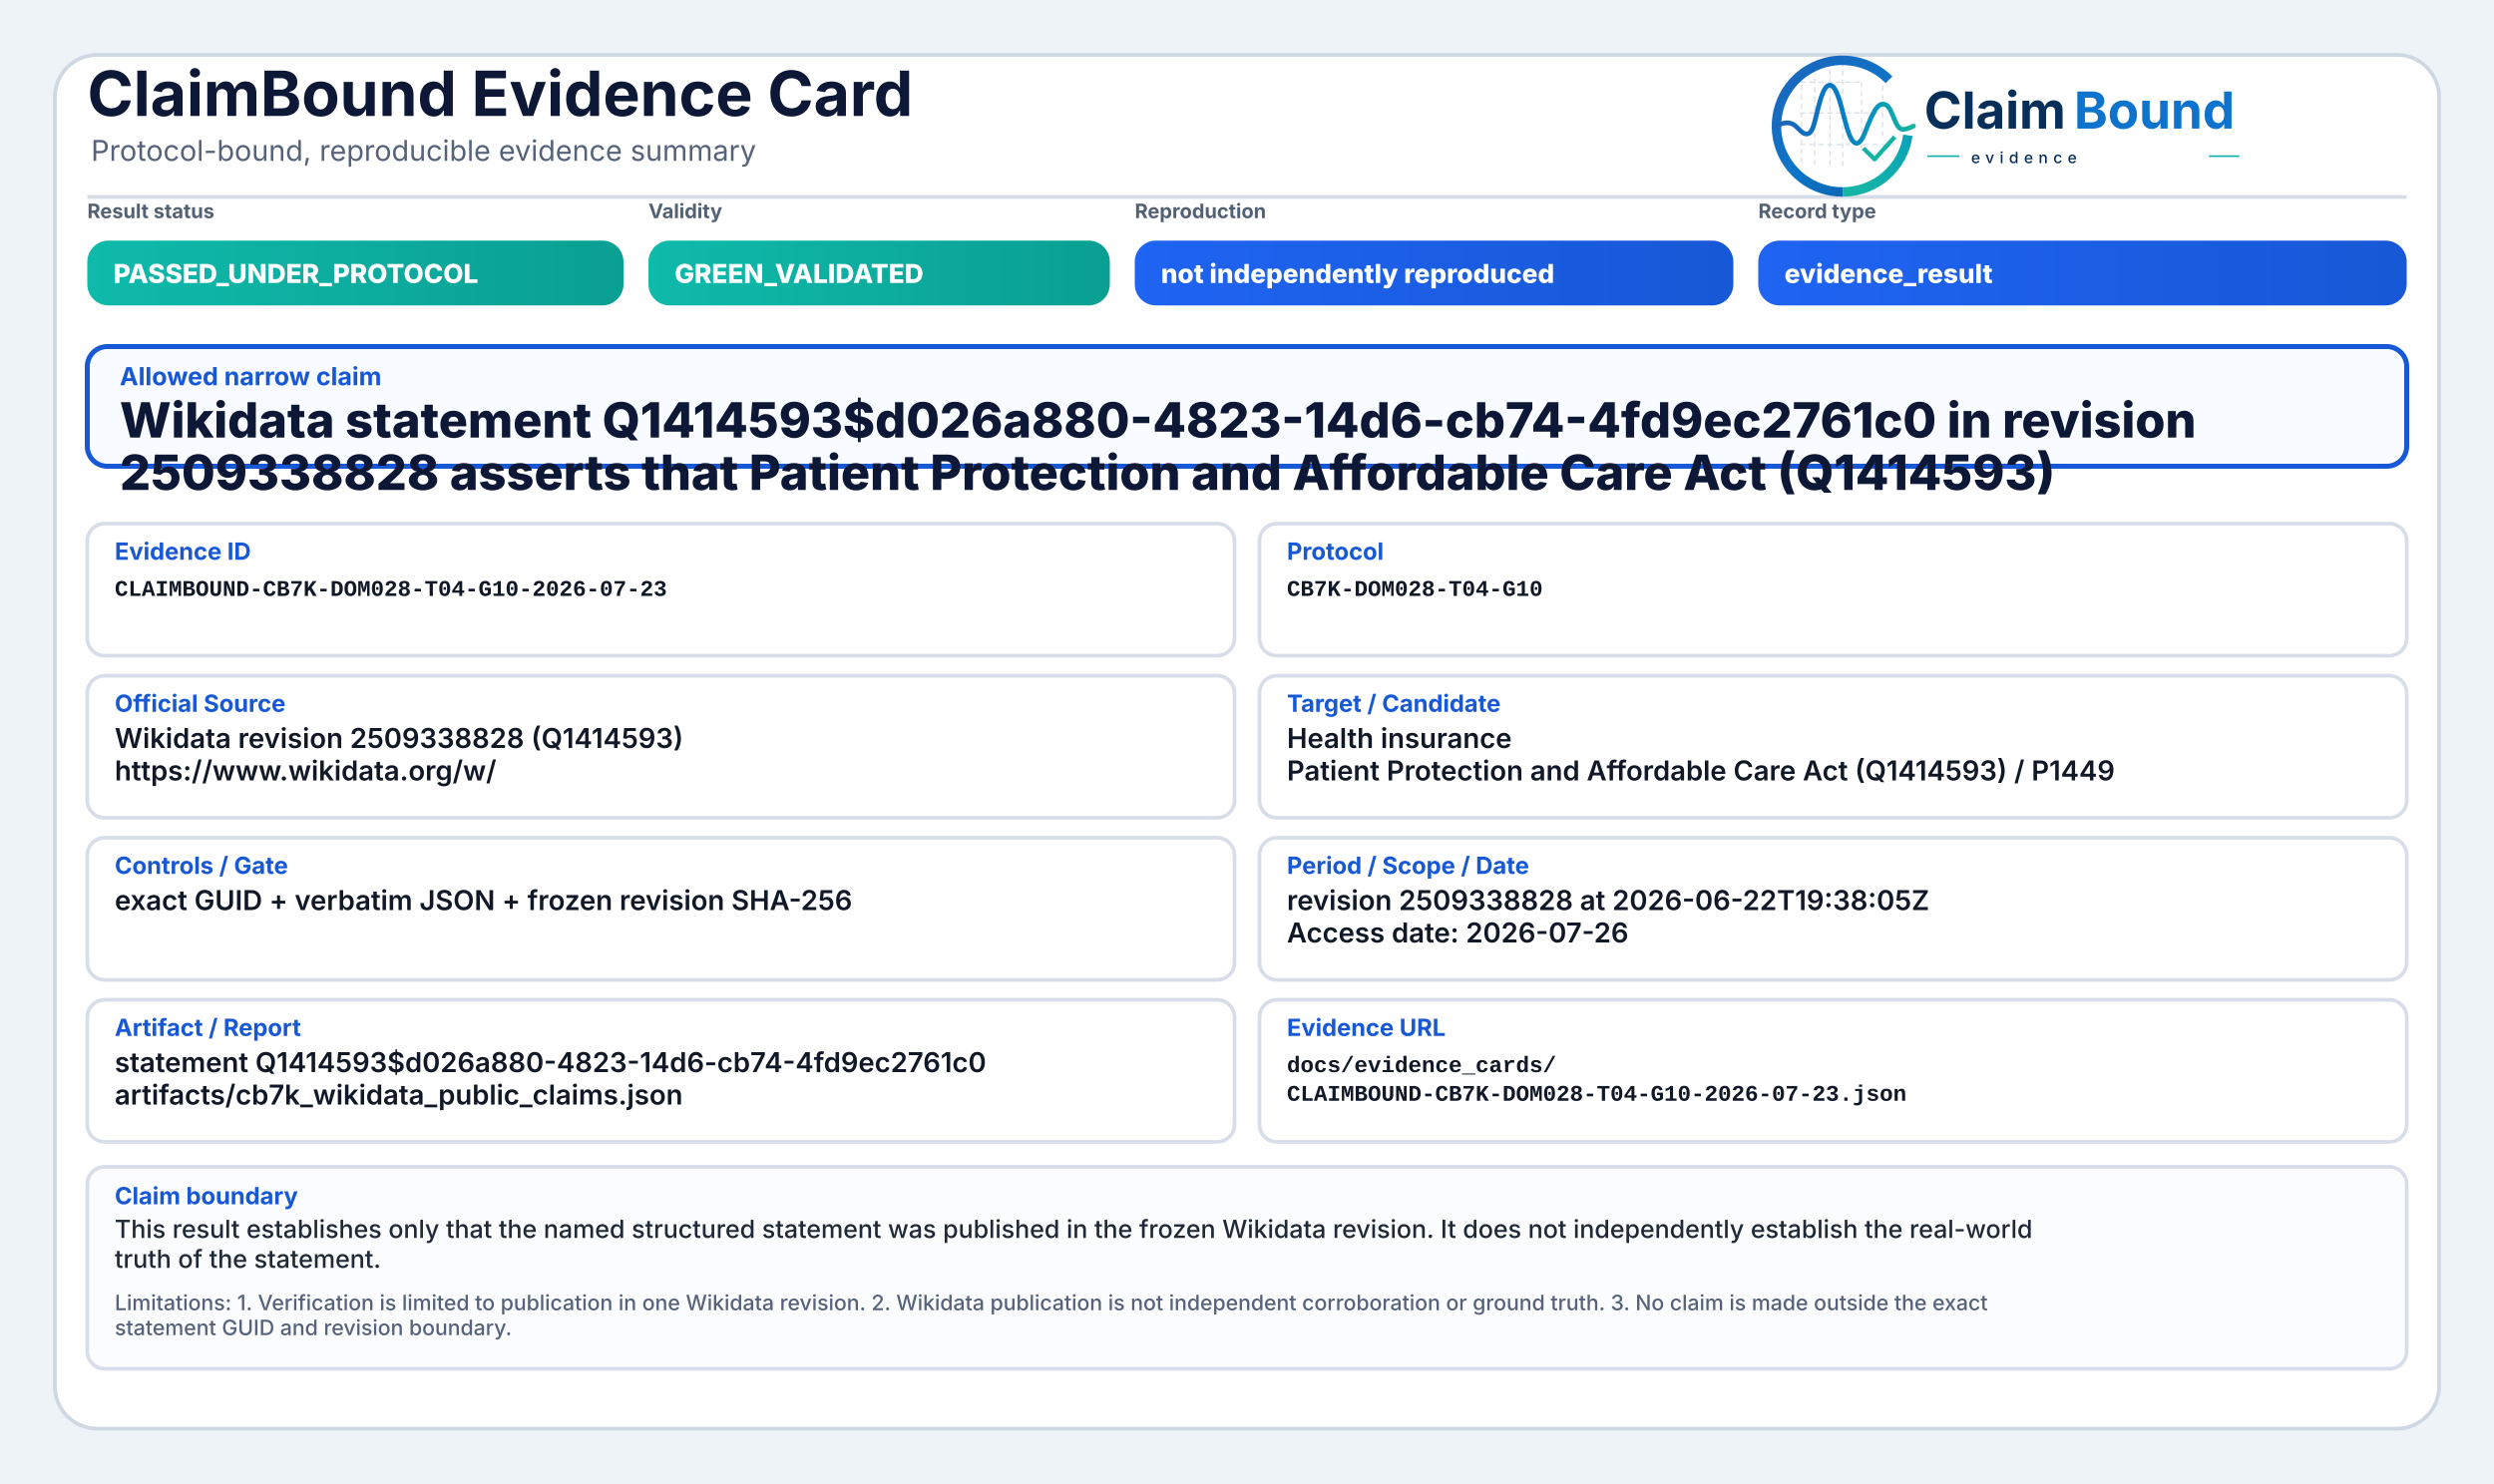
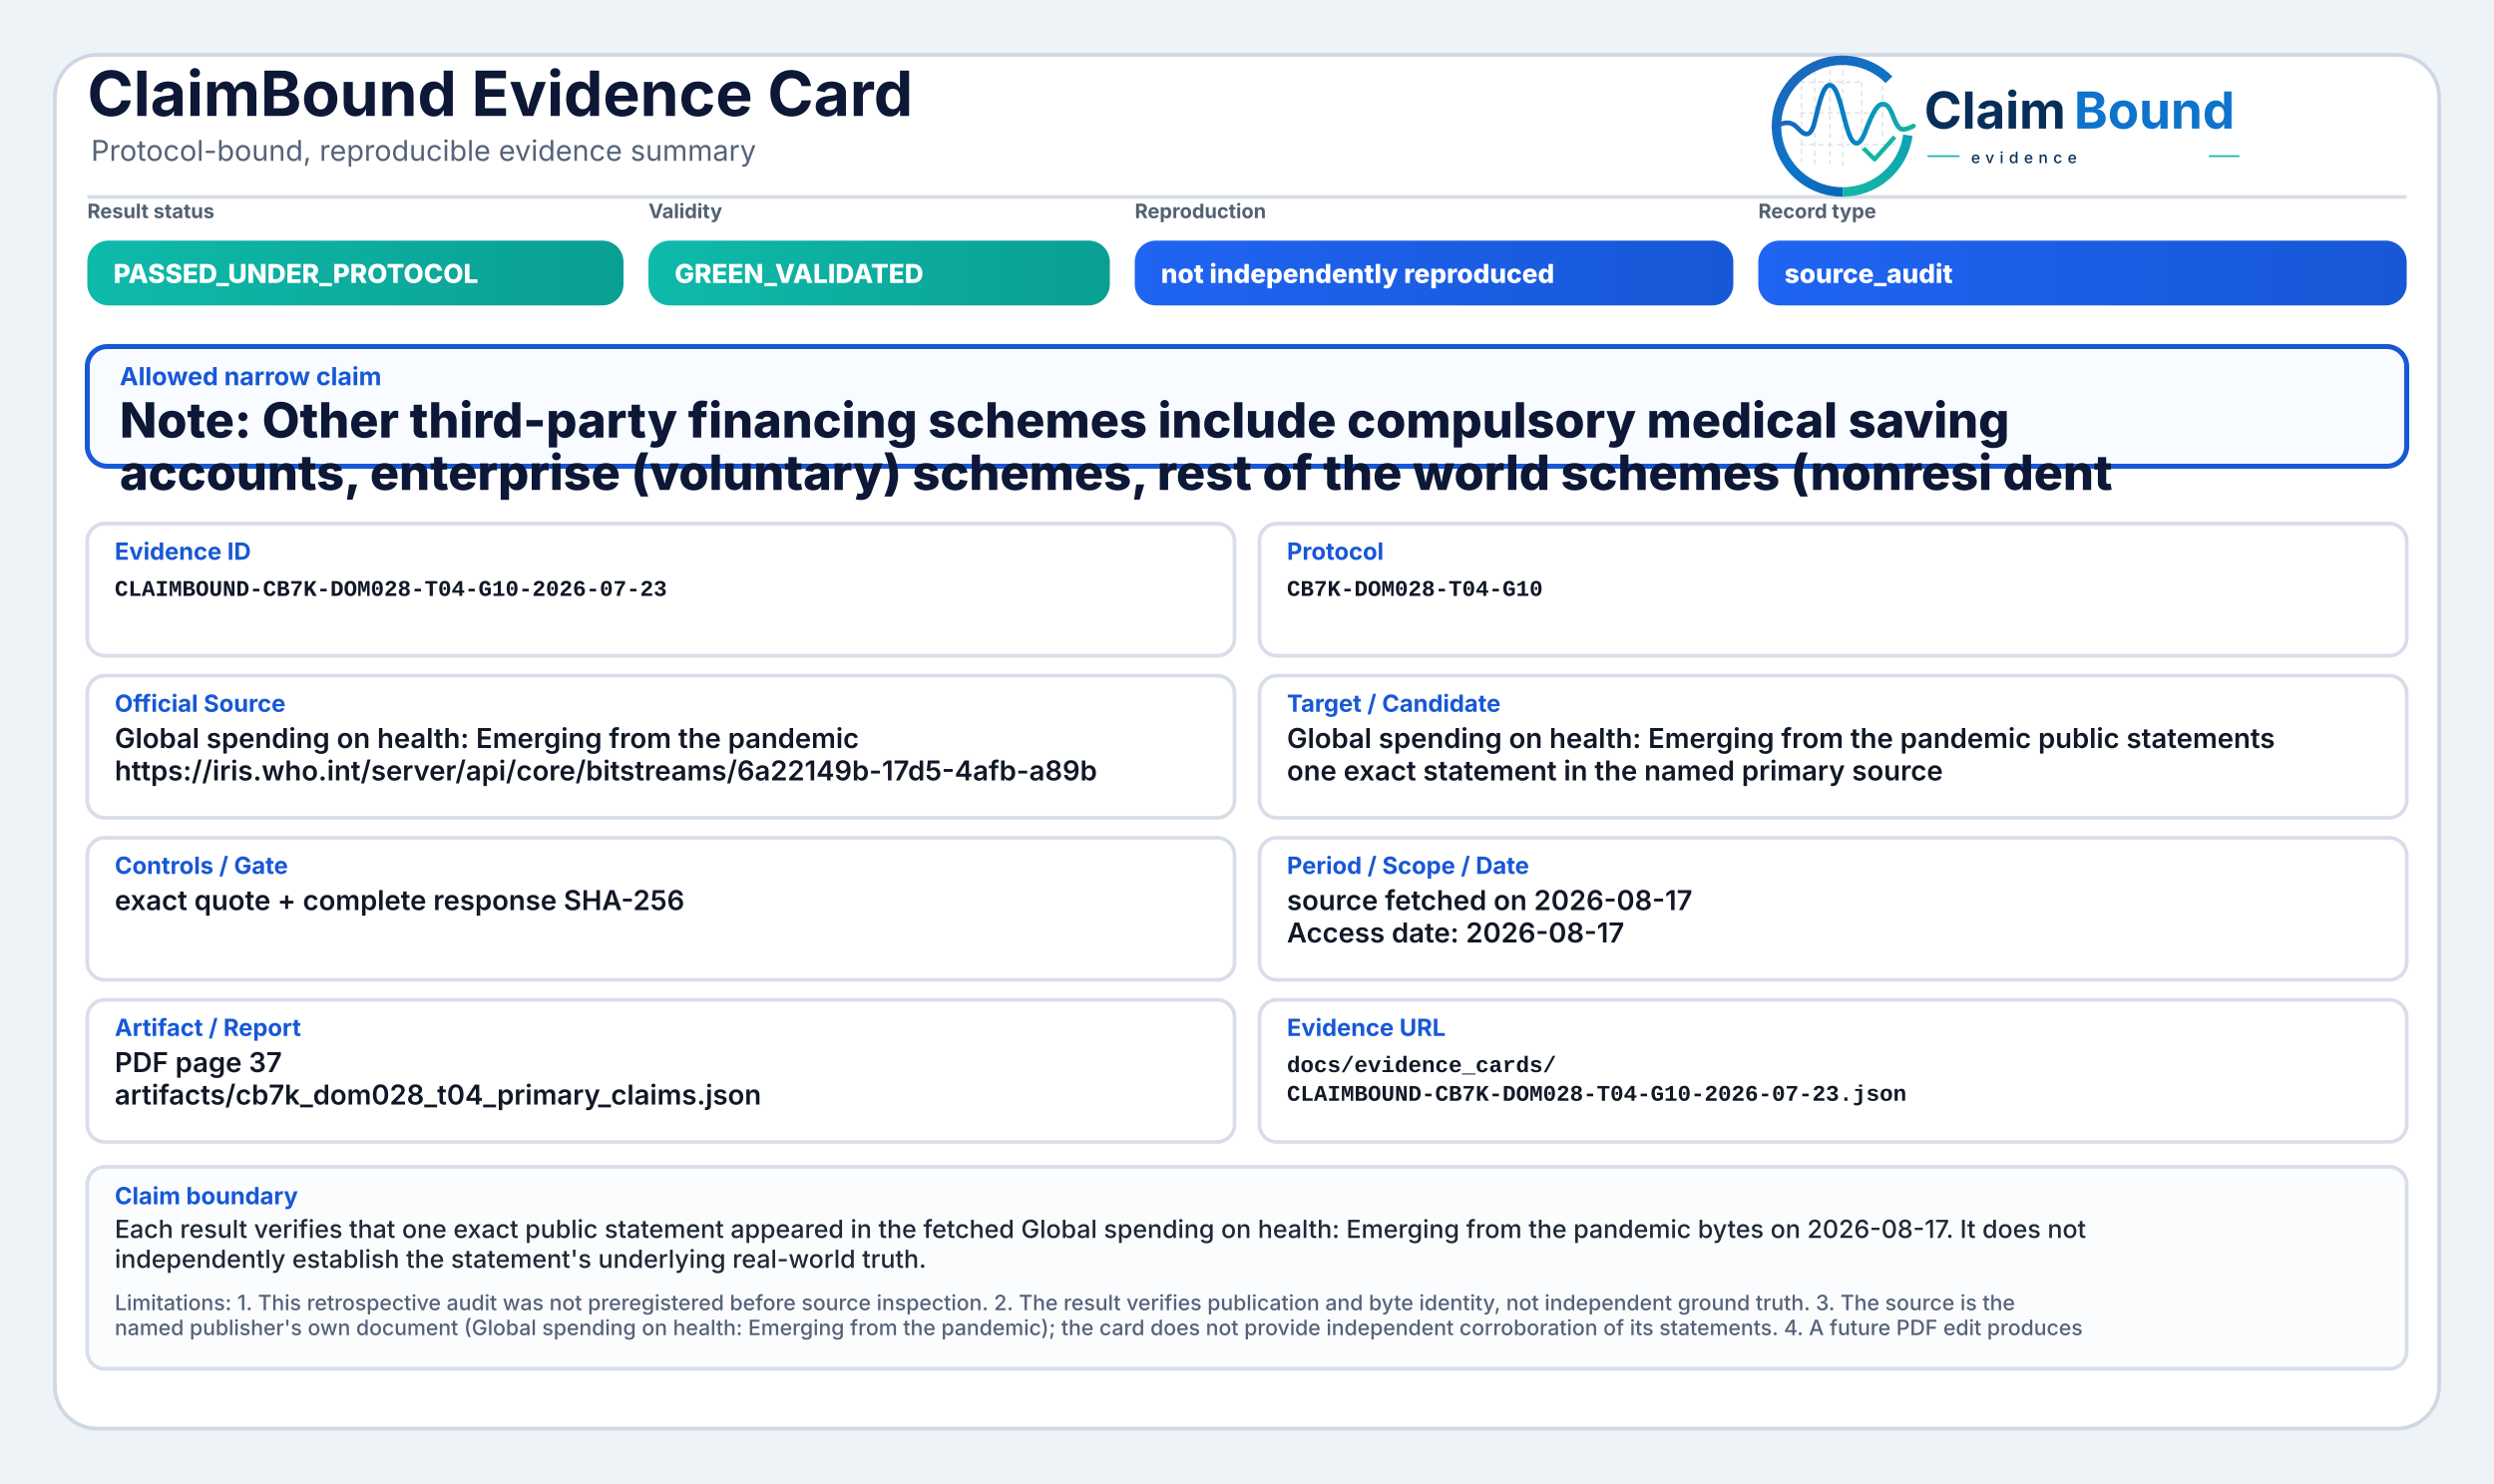
<svg xmlns="http://www.w3.org/2000/svg" width="2000" height="1190" viewBox="0 0 2000 1190" role="img" aria-label="ClaimBound Evidence Card">
  <defs>
    <linearGradient id="greenGrad" x1="0" y1="0" x2="1" y2="0">
      <stop offset="0%" stop-color="#0fbaaa" />
      <stop offset="100%" stop-color="#0a9f93" />
    </linearGradient>
    <linearGradient id="yellowGrad" x1="0" y1="0" x2="1" y2="0">
      <stop offset="0%" stop-color="#fbbf24" />
      <stop offset="100%" stop-color="#d97706" />
    </linearGradient>
    <linearGradient id="amberGrad" x1="0" y1="0" x2="1" y2="0">
      <stop offset="0%" stop-color="#f97316" />
      <stop offset="100%" stop-color="#c2410c" />
    </linearGradient>
    <linearGradient id="redGrad" x1="0" y1="0" x2="1" y2="0">
      <stop offset="0%" stop-color="#ef4444" />
      <stop offset="100%" stop-color="#b91c1c" />
    </linearGradient>
    <linearGradient id="grayGrad" x1="0" y1="0" x2="1" y2="0">
      <stop offset="0%" stop-color="#64748b" />
      <stop offset="100%" stop-color="#475569" />
    </linearGradient>
    <linearGradient id="blueGrad" x1="0" y1="0" x2="1" y2="0">
      <stop offset="0%" stop-color="#1f64f2" />
      <stop offset="100%" stop-color="#1758d6" />
    </linearGradient>
    <linearGradient id="logoRingBlue" x1="73" y1="453" x2="348" y2="793" gradientUnits="userSpaceOnUse">
      <stop offset="0" stop-color="#1E64BA" />
      <stop offset="0.55" stop-color="#0C75C8" />
      <stop offset="1" stop-color="#0A5FAB" />
    </linearGradient>
    <linearGradient id="logoRingTeal" x1="221" y1="792" x2="403" y2="594" gradientUnits="userSpaceOnUse">
      <stop offset="0" stop-color="#18B7A3" />
      <stop offset="1" stop-color="#089EBC" />
    </linearGradient>
    <linearGradient id="logoSignalGradient" x1="61" y1="628" x2="404" y2="628" gradientUnits="userSpaceOnUse">
      <stop offset="0" stop-color="#1E64BA" />
      <stop offset="0.43" stop-color="#0877C4" />
      <stop offset="0.72" stop-color="#0A97BB" />
      <stop offset="1" stop-color="#14B69E" />
    </linearGradient>
  </defs>
  <rect x="0" y="0" width="2000" height="1190" fill="#eef3f8" />
  <rect x="44" y="44" width="1912" height="1102" rx="34" fill="#ffffff" stroke="#cfd7e3" stroke-width="3" />
  <path d="M70 158 H1930" stroke="#d7dde7" stroke-width="3" />
  <text x="70" y="93" font-family="Inter, Segoe UI, Arial, sans-serif" font-size="50" font-weight="750" fill="#0d1736">ClaimBound Evidence Card</text>
  <text x="73" y="129" font-family="Inter, Segoe UI, Arial, sans-serif" font-size="23" font-weight="400" fill="#55627a">Protocol-bound, reproducible evidence summary</text>
  <g aria-label="ClaimBound evidence logo" transform="translate(1415,52) scale(0.33) translate(-40,-478)">
    <g stroke-linecap="butt" stroke-linejoin="round">
      <g stroke="#CBD3DC" stroke-width="3.2" stroke-linecap="round" stroke-dasharray="10 12" opacity="0.72">
        <path d="M130 507V714" />
        <path d="M162 490V719" />
        <path d="M199 491V719" />
        <path d="M230 471V726" />
        <path d="M276 521V690" />
        <path d="M327 508V650" />
        <path d="M128 520H277" />
        <path d="M128 595H327" />
        <path d="M128 672H355" />
      </g>
      <path d="M342.6 514.3A160 160 0 1 0 230 787" fill="none" stroke="url(#logoRingBlue)" stroke-width="23" />
      <path d="M230 787A160 160 0 0 0 388.4 649.3" fill="none" stroke="url(#logoRingTeal)" stroke-width="23" />
      <path d="M63 629.5C87 616.4 104.3 613.6 121.2 632.2C140.7 653.8 153.4 651.6 162.1 616.2C173.8 568.5 182.5 527.5 198.9 527.5C217.5 527.5 228.4 590.6 240.3 630.8C253.4 675.4 268.6 682.8 284.6 641.5C303.5 592.9 315.2 567.6 333.7 574.7C352.6 582 355.7 635.1 376.6 634.9C386.2 634.8 394 630.4 402 626.8" fill="none" stroke="url(#logoSignalGradient)" stroke-width="11.5" stroke-linecap="round" />
      <path d="M284 684.5L307.5 707.7L353 657" fill="none" stroke="#12B4A4" stroke-width="10.5" stroke-linecap="square" />
    </g>
    <text x="428" y="633" font-family="Inter, Segoe UI, Arial, sans-serif" font-size="124" font-weight="750" fill="#082F59" text-rendering="geometricPrecision">Claim</text>
    <text x="792" y="633" font-family="Inter, Segoe UI, Arial, sans-serif" font-size="124" font-weight="750" fill="#0E73CC" text-rendering="geometricPrecision">Bound</text>
    <line x1="436" y1="700" x2="514" y2="700" stroke="#11AFA9" stroke-width="4" />
    <text x="542" y="717" font-family="Inter, Segoe UI, Arial, sans-serif" font-size="38" font-weight="500" letter-spacing="13" fill="#082F59">evidence</text>
    <line x1="1120" y1="700" x2="1194" y2="700" stroke="#11AFA9" stroke-width="4" />
  </g>
  <text x="70" y="175" font-family="Inter, Segoe UI, Arial, sans-serif" font-size="16" font-weight="650" fill="#536174">Result status</text>
  <rect x="70" y="193" width="430" height="52" rx="17" fill="url(#greenGrad)" />
  <text x="91" y="227" font-family="Inter, Segoe UI, Arial, sans-serif" font-size="21" font-weight="800" fill="#ffffff">PASSED_UNDER_PROTOCOL</text>
  <text x="520" y="175" font-family="Inter, Segoe UI, Arial, sans-serif" font-size="16" font-weight="650" fill="#536174">Validity</text>
  <rect x="520" y="193" width="370" height="52" rx="17" fill="url(#greenGrad)" />
  <text x="541" y="227" font-family="Inter, Segoe UI, Arial, sans-serif" font-size="21" font-weight="800" fill="#ffffff">GREEN_VALIDATED</text>
  <text x="910" y="175" font-family="Inter, Segoe UI, Arial, sans-serif" font-size="16" font-weight="650" fill="#536174">Reproduction</text>
  <rect x="910" y="193" width="480" height="52" rx="17" fill="url(#blueGrad)" />
  <text x="931" y="227" font-family="Inter, Segoe UI, Arial, sans-serif" font-size="21" font-weight="800" fill="#ffffff">not independently reproduced</text>
  <text x="1410" y="175" font-family="Inter, Segoe UI, Arial, sans-serif" font-size="16" font-weight="650" fill="#536174">Record type</text>
  <rect x="1410" y="193" width="520" height="52" rx="17" fill="url(#blueGrad)" />
-   <text x="1431" y="227" font-family="Inter, Segoe UI, Arial, sans-serif" font-size="21" font-weight="800" fill="#ffffff">evidence_result</text>
+   <text x="1431" y="227" font-family="Inter, Segoe UI, Arial, sans-serif" font-size="21" font-weight="800" fill="#ffffff">source_audit</text>
  <rect x="70" y="278" width="1860" height="96" rx="16" fill="#f8fbff" stroke="#1758d6" stroke-width="4" />
  <text x="96" y="309" font-family="Inter, Segoe UI, Arial, sans-serif" font-size="20" font-weight="750" fill="#1758d6">Allowed narrow claim</text>
-   <text x="96" y="351" font-family="Inter, Segoe UI, Arial, sans-serif" font-size="39" font-weight="800" fill="#0d1736">Wikidata statement Q1414593$d026a880-4823-14d6-cb74-4fd9ec2761c0 in revision</text>
-   <text x="96" y="393" font-family="Inter, Segoe UI, Arial, sans-serif" font-size="39" font-weight="800" fill="#0d1736">2509338828 asserts that Patient Protection and Affordable Care Act (Q1414593)</text>
+   <text x="96" y="351" font-family="Inter, Segoe UI, Arial, sans-serif" font-size="39" font-weight="800" fill="#0d1736">Note: Other third-party financing schemes include compulsory medical saving</text>
+   <text x="96" y="393" font-family="Inter, Segoe UI, Arial, sans-serif" font-size="39" font-weight="800" fill="#0d1736">accounts, enterprise (voluntary) schemes, rest of the world schemes (nonresi dent</text>
  <rect x="70" y="420" width="920" height="106" rx="14" fill="#ffffff" stroke="#d8dee9" stroke-width="3" />
  <text x="92" y="449" font-family="Inter, Segoe UI, Arial, sans-serif" font-size="19" font-weight="750" fill="#1758d6">Evidence ID</text>
  <text x="92" y="478" font-family="SFMono-Regular, Consolas, Liberation Mono, monospace" font-size="18" font-weight="600" fill="#111827">CLAIMBOUND-CB7K-DOM028-T04-G10-2026-07-23</text>
  <rect x="1010" y="420" width="920" height="106" rx="14" fill="#ffffff" stroke="#d8dee9" stroke-width="3" />
  <text x="1032" y="449" font-family="Inter, Segoe UI, Arial, sans-serif" font-size="19" font-weight="750" fill="#1758d6">Protocol</text>
  <text x="1032" y="478" font-family="SFMono-Regular, Consolas, Liberation Mono, monospace" font-size="18" font-weight="600" fill="#111827">CB7K-DOM028-T04-G10</text>
  <rect x="70" y="542" width="920" height="114" rx="14" fill="#ffffff" stroke="#d8dee9" stroke-width="3" />
  <text x="92" y="571" font-family="Inter, Segoe UI, Arial, sans-serif" font-size="19" font-weight="750" fill="#1758d6">Official Source</text>
-   <text x="92" y="600" font-family="Inter, Segoe UI, Arial, sans-serif" font-size="22" font-weight="600" fill="#111827">Wikidata revision 2509338828 (Q1414593)</text>
-   <text x="92" y="626" font-family="Inter, Segoe UI, Arial, sans-serif" font-size="22" font-weight="600" fill="#111827">https://www.wikidata.org/w/</text>
+   <text x="92" y="600" font-family="Inter, Segoe UI, Arial, sans-serif" font-size="22" font-weight="600" fill="#111827">Global spending on health: Emerging from the pandemic</text>
+   <text x="92" y="626" font-family="Inter, Segoe UI, Arial, sans-serif" font-size="22" font-weight="600" fill="#111827">https://iris.who.int/server/api/core/bitstreams/6a22149b-17d5-4afb-a89b</text>
  <rect x="1010" y="542" width="920" height="114" rx="14" fill="#ffffff" stroke="#d8dee9" stroke-width="3" />
  <text x="1032" y="571" font-family="Inter, Segoe UI, Arial, sans-serif" font-size="19" font-weight="750" fill="#1758d6">Target / Candidate</text>
-   <text x="1032" y="600" font-family="Inter, Segoe UI, Arial, sans-serif" font-size="22" font-weight="600" fill="#111827">Health insurance</text>
-   <text x="1032" y="626" font-family="Inter, Segoe UI, Arial, sans-serif" font-size="22" font-weight="600" fill="#111827">Patient Protection and Affordable Care Act (Q1414593) / P1449</text>
+   <text x="1032" y="600" font-family="Inter, Segoe UI, Arial, sans-serif" font-size="22" font-weight="600" fill="#111827">Global spending on health: Emerging from the pandemic public statements</text>
+   <text x="1032" y="626" font-family="Inter, Segoe UI, Arial, sans-serif" font-size="22" font-weight="600" fill="#111827">one exact statement in the named primary source</text>
  <rect x="70" y="672" width="920" height="114" rx="14" fill="#ffffff" stroke="#d8dee9" stroke-width="3" />
  <text x="92" y="701" font-family="Inter, Segoe UI, Arial, sans-serif" font-size="19" font-weight="750" fill="#1758d6">Controls / Gate</text>
-   <text x="92" y="730" font-family="Inter, Segoe UI, Arial, sans-serif" font-size="22" font-weight="600" fill="#111827">exact GUID + verbatim JSON + frozen revision SHA-256</text>
+   <text x="92" y="730" font-family="Inter, Segoe UI, Arial, sans-serif" font-size="22" font-weight="600" fill="#111827">exact quote + complete response SHA-256</text>
  <rect x="1010" y="672" width="920" height="114" rx="14" fill="#ffffff" stroke="#d8dee9" stroke-width="3" />
  <text x="1032" y="701" font-family="Inter, Segoe UI, Arial, sans-serif" font-size="19" font-weight="750" fill="#1758d6">Period / Scope / Date</text>
-   <text x="1032" y="730" font-family="Inter, Segoe UI, Arial, sans-serif" font-size="22" font-weight="600" fill="#111827">revision 2509338828 at 2026-06-22T19:38:05Z</text>
-   <text x="1032" y="756" font-family="Inter, Segoe UI, Arial, sans-serif" font-size="22" font-weight="600" fill="#111827">Access date: 2026-07-26</text>
+   <text x="1032" y="730" font-family="Inter, Segoe UI, Arial, sans-serif" font-size="22" font-weight="600" fill="#111827">source fetched on 2026-08-17</text>
+   <text x="1032" y="756" font-family="Inter, Segoe UI, Arial, sans-serif" font-size="22" font-weight="600" fill="#111827">Access date: 2026-08-17</text>
  <rect x="70" y="802" width="920" height="114" rx="14" fill="#ffffff" stroke="#d8dee9" stroke-width="3" />
  <text x="92" y="831" font-family="Inter, Segoe UI, Arial, sans-serif" font-size="19" font-weight="750" fill="#1758d6">Artifact / Report</text>
-   <text x="92" y="860" font-family="Inter, Segoe UI, Arial, sans-serif" font-size="22" font-weight="600" fill="#111827">statement Q1414593$d026a880-4823-14d6-cb74-4fd9ec2761c0</text>
-   <text x="92" y="886" font-family="Inter, Segoe UI, Arial, sans-serif" font-size="22" font-weight="600" fill="#111827">artifacts/cb7k_wikidata_public_claims.json</text>
+   <text x="92" y="860" font-family="Inter, Segoe UI, Arial, sans-serif" font-size="22" font-weight="600" fill="#111827">PDF page 37</text>
+   <text x="92" y="886" font-family="Inter, Segoe UI, Arial, sans-serif" font-size="22" font-weight="600" fill="#111827">artifacts/cb7k_dom028_t04_primary_claims.json</text>
  <rect x="1010" y="802" width="920" height="114" rx="14" fill="#ffffff" stroke="#d8dee9" stroke-width="3" />
  <text x="1032" y="831" font-family="Inter, Segoe UI, Arial, sans-serif" font-size="19" font-weight="750" fill="#1758d6">Evidence URL</text>
  <text x="1032" y="860" font-family="SFMono-Regular, Consolas, Liberation Mono, monospace" font-size="18" font-weight="600" fill="#111827">docs/evidence_cards/</text>
  <text x="1032" y="883" font-family="SFMono-Regular, Consolas, Liberation Mono, monospace" font-size="18" font-weight="600" fill="#111827">CLAIMBOUND-CB7K-DOM028-T04-G10-2026-07-23.json</text>
  <rect x="70" y="936" width="1860" height="162" rx="14" fill="#fbfcfe" stroke="#d8dee9" stroke-width="3" />
  <text x="92" y="966" font-family="Inter, Segoe UI, Arial, sans-serif" font-size="19" font-weight="750" fill="#1758d6">Claim boundary</text>
-   <text x="92" y="993" font-family="Inter, Segoe UI, Arial, sans-serif" font-size="20" font-weight="500" fill="#1f2937">This result establishes only that the named structured statement was published in the frozen Wikidata revision. It does not independently establish the real-world</text>
-   <text x="92" y="1017" font-family="Inter, Segoe UI, Arial, sans-serif" font-size="20" font-weight="500" fill="#1f2937">truth of the statement.</text>
-   <text x="92" y="1051" font-family="Inter, Segoe UI, Arial, sans-serif" font-size="17" font-weight="500" fill="#55627a">Limitations: 1. Verification is limited to publication in one Wikidata revision. 2. Wikidata publication is not independent corroboration or ground truth. 3. No claim is made outside the exact</text>
-   <text x="92" y="1071" font-family="Inter, Segoe UI, Arial, sans-serif" font-size="17" font-weight="500" fill="#55627a">statement GUID and revision boundary.</text>
+   <text x="92" y="993" font-family="Inter, Segoe UI, Arial, sans-serif" font-size="20" font-weight="500" fill="#1f2937">Each result verifies that one exact public statement appeared in the fetched Global spending on health: Emerging from the pandemic bytes on 2026-08-17. It does not</text>
+   <text x="92" y="1017" font-family="Inter, Segoe UI, Arial, sans-serif" font-size="20" font-weight="500" fill="#1f2937">independently establish the statement's underlying real-world truth.</text>
+   <text x="92" y="1051" font-family="Inter, Segoe UI, Arial, sans-serif" font-size="17" font-weight="500" fill="#55627a">Limitations: 1. This retrospective audit was not preregistered before source inspection. 2. The result verifies publication and byte identity, not independent ground truth. 3. The source is the</text>
+   <text x="92" y="1071" font-family="Inter, Segoe UI, Arial, sans-serif" font-size="17" font-weight="500" fill="#55627a">named publisher's own document (Global spending on health: Emerging from the pandemic); the card does not provide independent corroboration of its statements. 4. A future PDF edit produces</text>
</svg>
